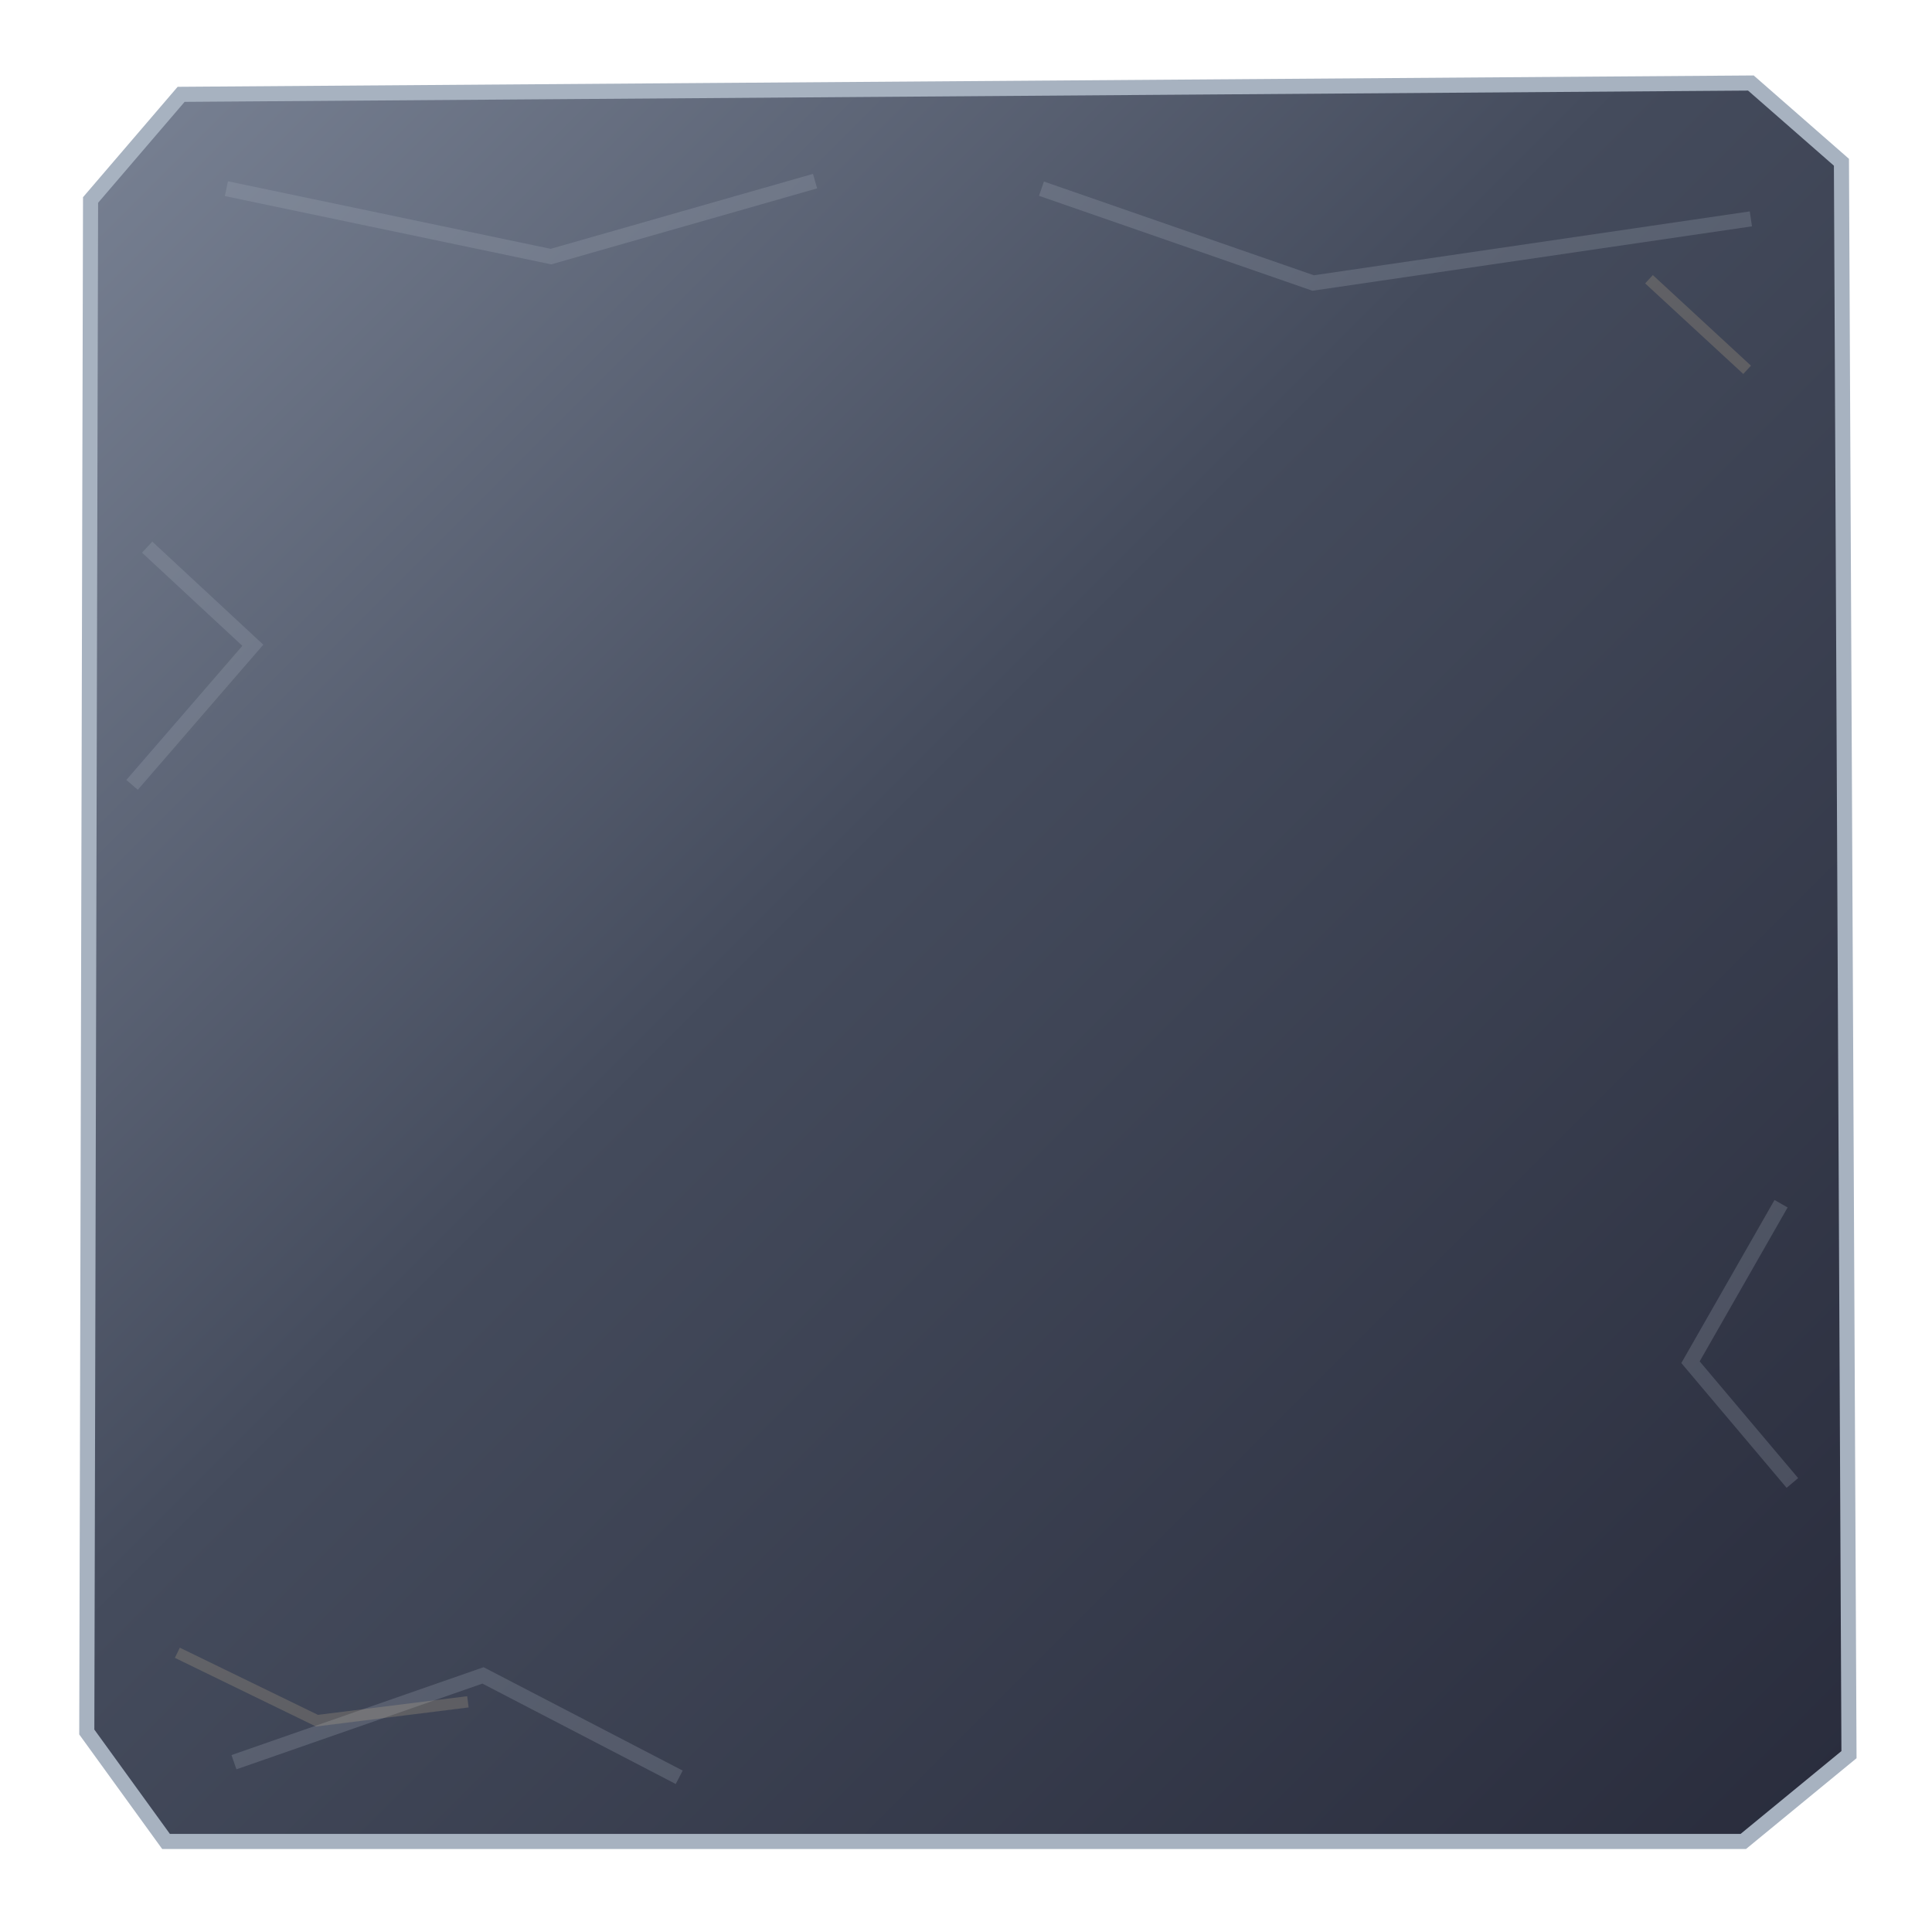
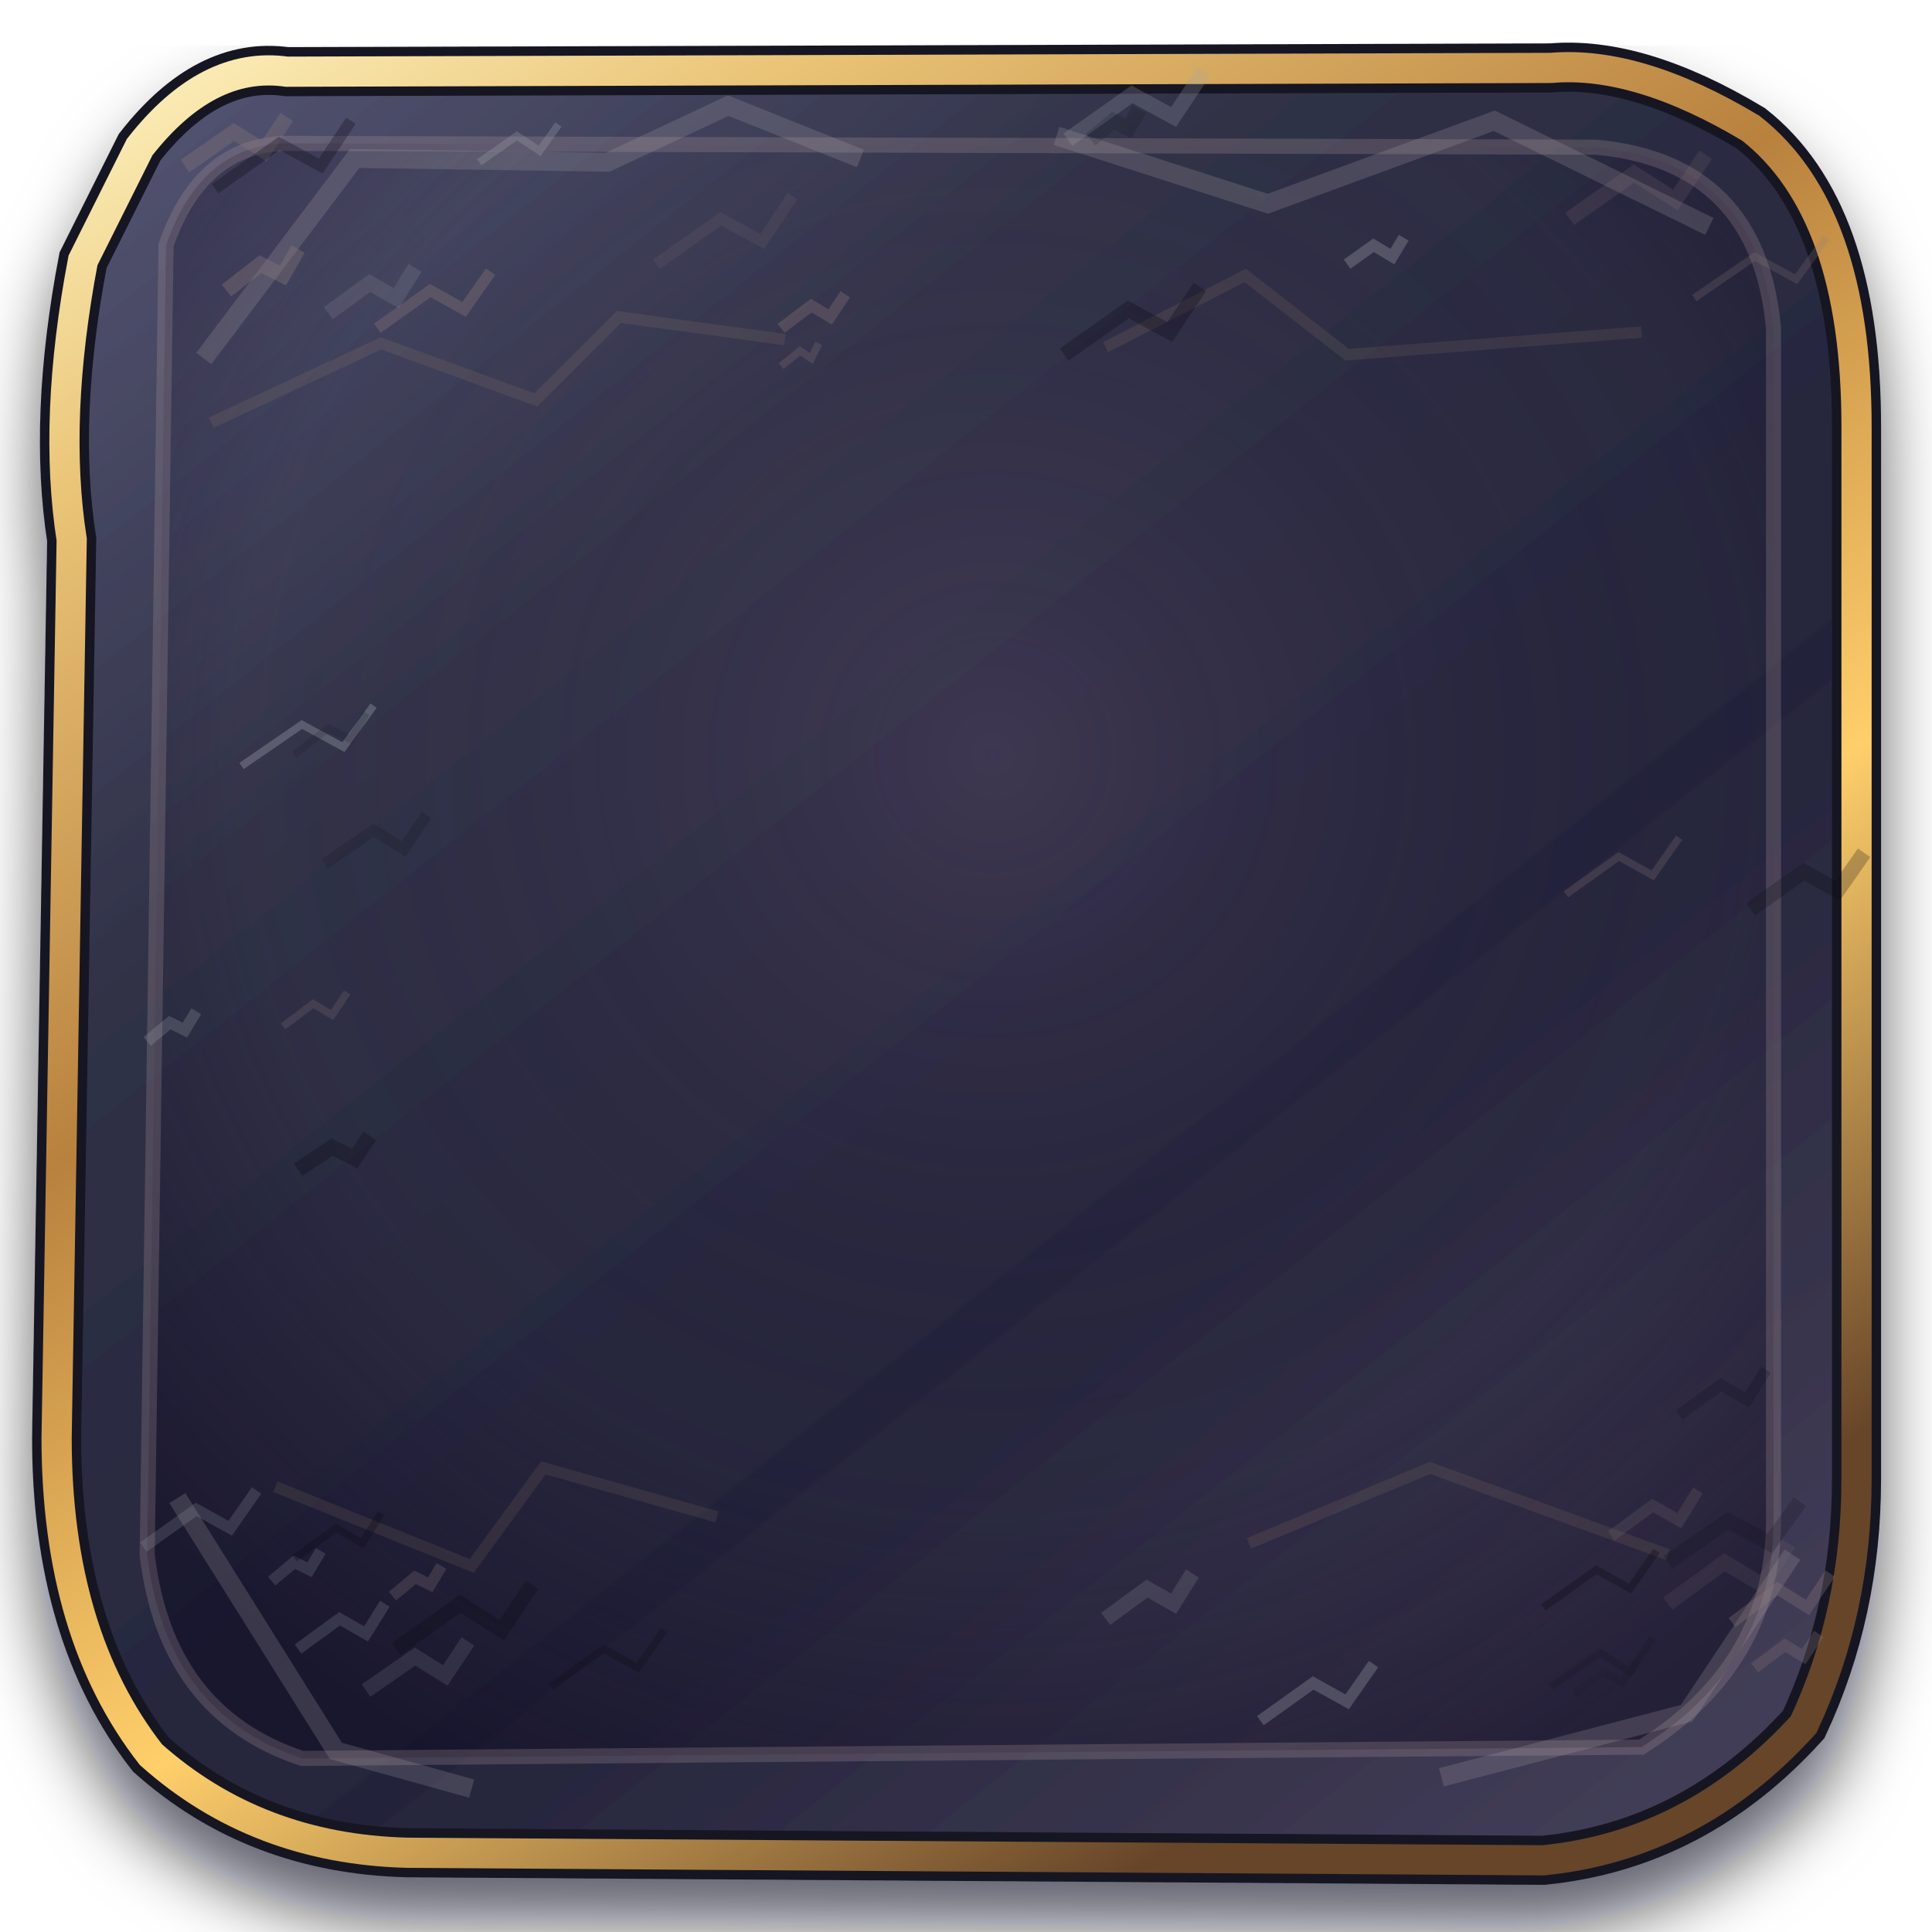
- <svg xmlns="http://www.w3.org/2000/svg" width="512" height="512" viewBox="0 0 512 512">
+ <svg xmlns="http://www.w3.org/2000/svg" viewBox="0 0 512 512" width="512" height="512">
  <defs>
-     <linearGradient id="bg" x1="0" y1="0" x2="1" y2="1">
-       <stop stop-color="#798294" />
-       <stop offset=".44" stop-color="#444b5c" />
-       <stop offset="1" stop-color="#292c3c" />
+     <linearGradient id="rock" x1=".13" y1="0" x2=".92" y2="1">
+       <stop stop-color="#50516e" />
+       <stop offset=".27" stop-color="#303147" />
+       <stop offset=".62" stop-color="#24243b" />
+       <stop offset="1" stop-color="#46405a" />
    </linearGradient>
+     <radialGradient id="mist" cx=".52" cy=".38" r=".7">
+       <stop stop-color="#9a729b" stop-opacity=".18" />
+       <stop offset=".66" stop-color="#1b122c" stop-opacity=".02" />
+       <stop offset="1" stop-color="#100c23" stop-opacity=".58" />
+     </radialGradient>
+     <linearGradient id="gilt" x1="0" y1="0" x2=".6" y2="1">
+       <stop stop-color="#fff6c5" />
+       <stop offset=".18" stop-color="#eac477" />
+       <stop offset=".45" stop-color="#b8813e" />
+       <stop offset=".72" stop-color="#ffcf6b" />
+       <stop offset="1" stop-color="#674529" />
+     </linearGradient>
+     <filter id="sh" x="-.2" y="-.2" width="1.4" height="1.5">
+       <feDropShadow dx="0" dy="12" stdDeviation="9" flood-color="#02050c" flood-opacity=".62" />
+     </filter>
  </defs>
-   <path d="M48 25L464 22L488 43L490 465L462 488H44L23 459L24 53Z" fill="url(#bg)" stroke="#a7b2c0" stroke-width="4" />
-   <path d="M60 50L146 68L216 48M276 50L348 75L464 58M35 208L67 171L39 145M472 319L448 361L475 393M62 467L128 444L180 471" stroke="#a9b1bd" stroke-width="4" stroke-opacity=".24" fill="none" />
-   <path d="M47 438L84 456L124 451M437 74L463 98" stroke="#f2d6a5" stroke-width="3" stroke-opacity=".18" fill="none" />
+   <path d="M76 19 Q55 16 37 39 L22 69 Q14 111 19 143 L15 381 Q15 433 40 465 Q68 490 108 491 L409 493 Q449 489 478 457 Q492 427 492 392 L492 113 Q492 56 464 34 Q434 16 411 18 Z" fill="url(#rock)" stroke="#161422" stroke-width="13" filter="url(#sh)" />
+   <path d="M76 19 Q55 16 37 39 L22 69 Q14 111 19 143 L15 381 Q15 433 40 465 Q68 490 108 491 L409 493 Q449 489 478 457 Q492 427 492 392 L492 113 Q492 56 464 34 Q434 16 411 18 Z" fill="none" stroke="url(#gilt)" stroke-width="8" />
+   <path d="M75 38 Q53 39 44 65 L39 412 Q44 454 80 466 L435 463 Q470 441 470 403 L470 87 Q466 43 423 39 Z" fill="url(#mist)" stroke="#b7a1a4" stroke-opacity=".24" stroke-width="4" />
+   <path d="M54 95L94 42 161 43 193 28 228 42 M280 36L336 54 396 32 453 60M47 397L89 464 125 474M382 471L447 454 475 412" fill="none" stroke="#aaa4a5" stroke-opacity=".23" stroke-width="5" />
+   <path d="M56 112L101 91 142 106 164 84 208 90M293 92L330 73 357 94 435 88M73 394L125 415 144 389 190 402M331 409L379 389 442 412" fill="none" stroke="#c9a77e" stroke-opacity=".11" stroke-width="3" />
+   <path d="M415 237 l14 -10 l9 5 l7 -10" fill="none" stroke="#8d7b7b" stroke-opacity="0.25" stroke-width="2" />
+   <path d="M445 375 l11 -8 l7 4 l5 -8" fill="none" stroke="#0e0c17" stroke-opacity="0.23" stroke-width="3" />
+   <path d="M104 423 l6 -5 l4 2 l3 -5" fill="none" stroke="#8d7b7b" stroke-opacity="0.26" stroke-width="3" />
+   <path d="M146 447 l14 -10 l9 5 l7 -10" fill="none" stroke="#0e0c17" stroke-opacity="0.29" stroke-width="2" />
+   <path d="M293 429 l11 -8 l7 4 l5 -8" fill="none" stroke="#a0a4ac" stroke-opacity="0.19" stroke-width="4" />
+   <path d="M38 410 l14 -10 l9 5 l7 -10" fill="none" stroke="#a0a4ac" stroke-opacity="0.21" stroke-width="3" />
+   <path d="M464 241 l14 -10 l9 5 l7 -10" fill="none" stroke="#0e0c17" stroke-opacity="0.25" stroke-width="4" />
+   <path d="M465 442 l8 -6 l5 3 l4 -6" fill="none" stroke="#8d7b7b" stroke-opacity="0.27" stroke-width="3" />
+   <path d="M334 456 l14 -10 l9 5 l7 -10" fill="none" stroke="#a0a4ac" stroke-opacity="0.32" stroke-width="3" />
+   <path d="M39 276 l6 -5 l4 2 l3 -5" fill="none" stroke="#a0a4ac" stroke-opacity="0.25" stroke-width="3" />
+   <path d="M207 87 l8 -6 l5 3 l4 -6" fill="none" stroke="#8d7b7b" stroke-opacity="0.32" stroke-width="3" />
+   <path d="M79 310 l9 -6 l6 3 l4 -6" fill="none" stroke="#0e0c17" stroke-opacity="0.32" stroke-width="4" />
+   <path d="M283 37 l17 -12 l11 6 l8 -12" fill="none" stroke="#a0a4ac" stroke-opacity="0.24" stroke-width="4" />
+   <path d="M127 43 l10 -7 l6 4 l5 -7" fill="none" stroke="#a0a4ac" stroke-opacity="0.29" stroke-width="2" />
+   <path d="M289 37 l6 -5 l4 2 l3 -5" fill="none" stroke="#0e0c17" stroke-opacity="0.17" stroke-width="4" />
+   <path d="M64 203 l16 -11 l11 6 l8 -11" fill="none" stroke="#a0a4ac" stroke-opacity="0.36" stroke-width="2" />
+   <path d="M60 77 l9 -7 l6 3 l4 -7" fill="none" stroke="#8d7b7b" stroke-opacity="0.35" stroke-width="4" />
+   <path d="M449 79 l16 -11 l11 6 l8 -11" fill="none" stroke="#8d7b7b" stroke-opacity="0.23" stroke-width="2" />
+   <path d="M78 200 l9 -7 l6 3 l4 -7" fill="none" stroke="#0e0c17" stroke-opacity="0.14" stroke-width="2" />
+   <path d="M459 430 l12 -9 l8 5 l6 -9" fill="none" stroke="#8d7b7b" stroke-opacity="0.31" stroke-width="3" />
+   <path d="M207 97 l5 -4 l3 2 l2 -4" fill="none" stroke="#8d7b7b" stroke-opacity="0.25" stroke-width="2" />
+   <path d="M75 272 l8 -6 l5 3 l4 -6" fill="none" stroke="#8d7b7b" stroke-opacity="0.22" stroke-width="2" />
+   <path d="M409 426 l14 -10 l9 5 l7 -10" fill="none" stroke="#0e0c17" stroke-opacity="0.34" stroke-width="2" />
+   <path d="M442 425 l15 -11 l10 6 l7 -11" fill="none" stroke="#8d7b7b" stroke-opacity="0.13" stroke-width="4" />
+   <path d="M105 437 l17 -12 l11 7 l8 -12" fill="none" stroke="#0e0c17" stroke-opacity="0.34" stroke-width="4" />
+   <path d="M97 448 l13 -9 l8 5 l6 -9" fill="none" stroke="#a0a4ac" stroke-opacity="0.16" stroke-width="4" />
+   <path d="M357 70 l7 -5 l5 3 l3 -5" fill="none" stroke="#a0a4ac" stroke-opacity="0.33" stroke-width="3" />
+   <path d="M417 449 l8 -6 l5 3 l4 -6" fill="none" stroke="#0e0c17" stroke-opacity="0.10" stroke-width="2" />
+   <path d="M442 414 l16 -11 l11 6 l8 -11" fill="none" stroke="#0e0c17" stroke-opacity="0.20" stroke-width="4" />
+   <path d="M72 419 l6 -5 l4 2 l3 -5" fill="none" stroke="#a0a4ac" stroke-opacity="0.20" stroke-width="3" />
+   <path d="M282 94 l17 -12 l11 6 l8 -12" fill="none" stroke="#0e0c17" stroke-opacity="0.32" stroke-width="4" />
+   <path d="M416 58 l17 -12 l11 7 l8 -12" fill="none" stroke="#8d7b7b" stroke-opacity="0.17" stroke-width="4" />
+   <path d="M49 44 l13 -9 l8 5 l6 -9" fill="none" stroke="#8d7b7b" stroke-opacity="0.31" stroke-width="4" />
+   <path d="M57 50 l17 -12 l11 6 l8 -12" fill="none" stroke="#0e0c17" stroke-opacity="0.31" stroke-width="3" />
+   <path d="M78 413 l11 -8 l7 4 l5 -8" fill="none" stroke="#0e0c17" stroke-opacity="0.32" stroke-width="2" />
+   <path d="M100 87 l14 -10 l9 5 l7 -10" fill="none" stroke="#8d7b7b" stroke-opacity="0.34" stroke-width="3" />
+   <path d="M174 70 l17 -12 l11 6 l8 -12" fill="none" stroke="#8d7b7b" stroke-opacity="0.13" stroke-width="3" />
+   <path d="M86 229 l13 -9 l8 5 l6 -9" fill="none" stroke="#0e0c17" stroke-opacity="0.17" stroke-width="3" />
+   <path d="M87 83 l11 -8 l7 4 l5 -8" fill="none" stroke="#a0a4ac" stroke-opacity="0.17" stroke-width="4" />
+   <path d="M79 437 l11 -8 l7 4 l5 -8" fill="none" stroke="#a0a4ac" stroke-opacity="0.21" stroke-width="3" />
+   <path d="M427 407 l11 -8 l7 4 l5 -8" fill="none" stroke="#8d7b7b" stroke-opacity="0.19" stroke-width="3" />
+   <path d="M411 447 l13 -9 l8 5 l6 -9" fill="none" stroke="#0e0c17" stroke-opacity="0.17" stroke-width="2" />
</svg>
